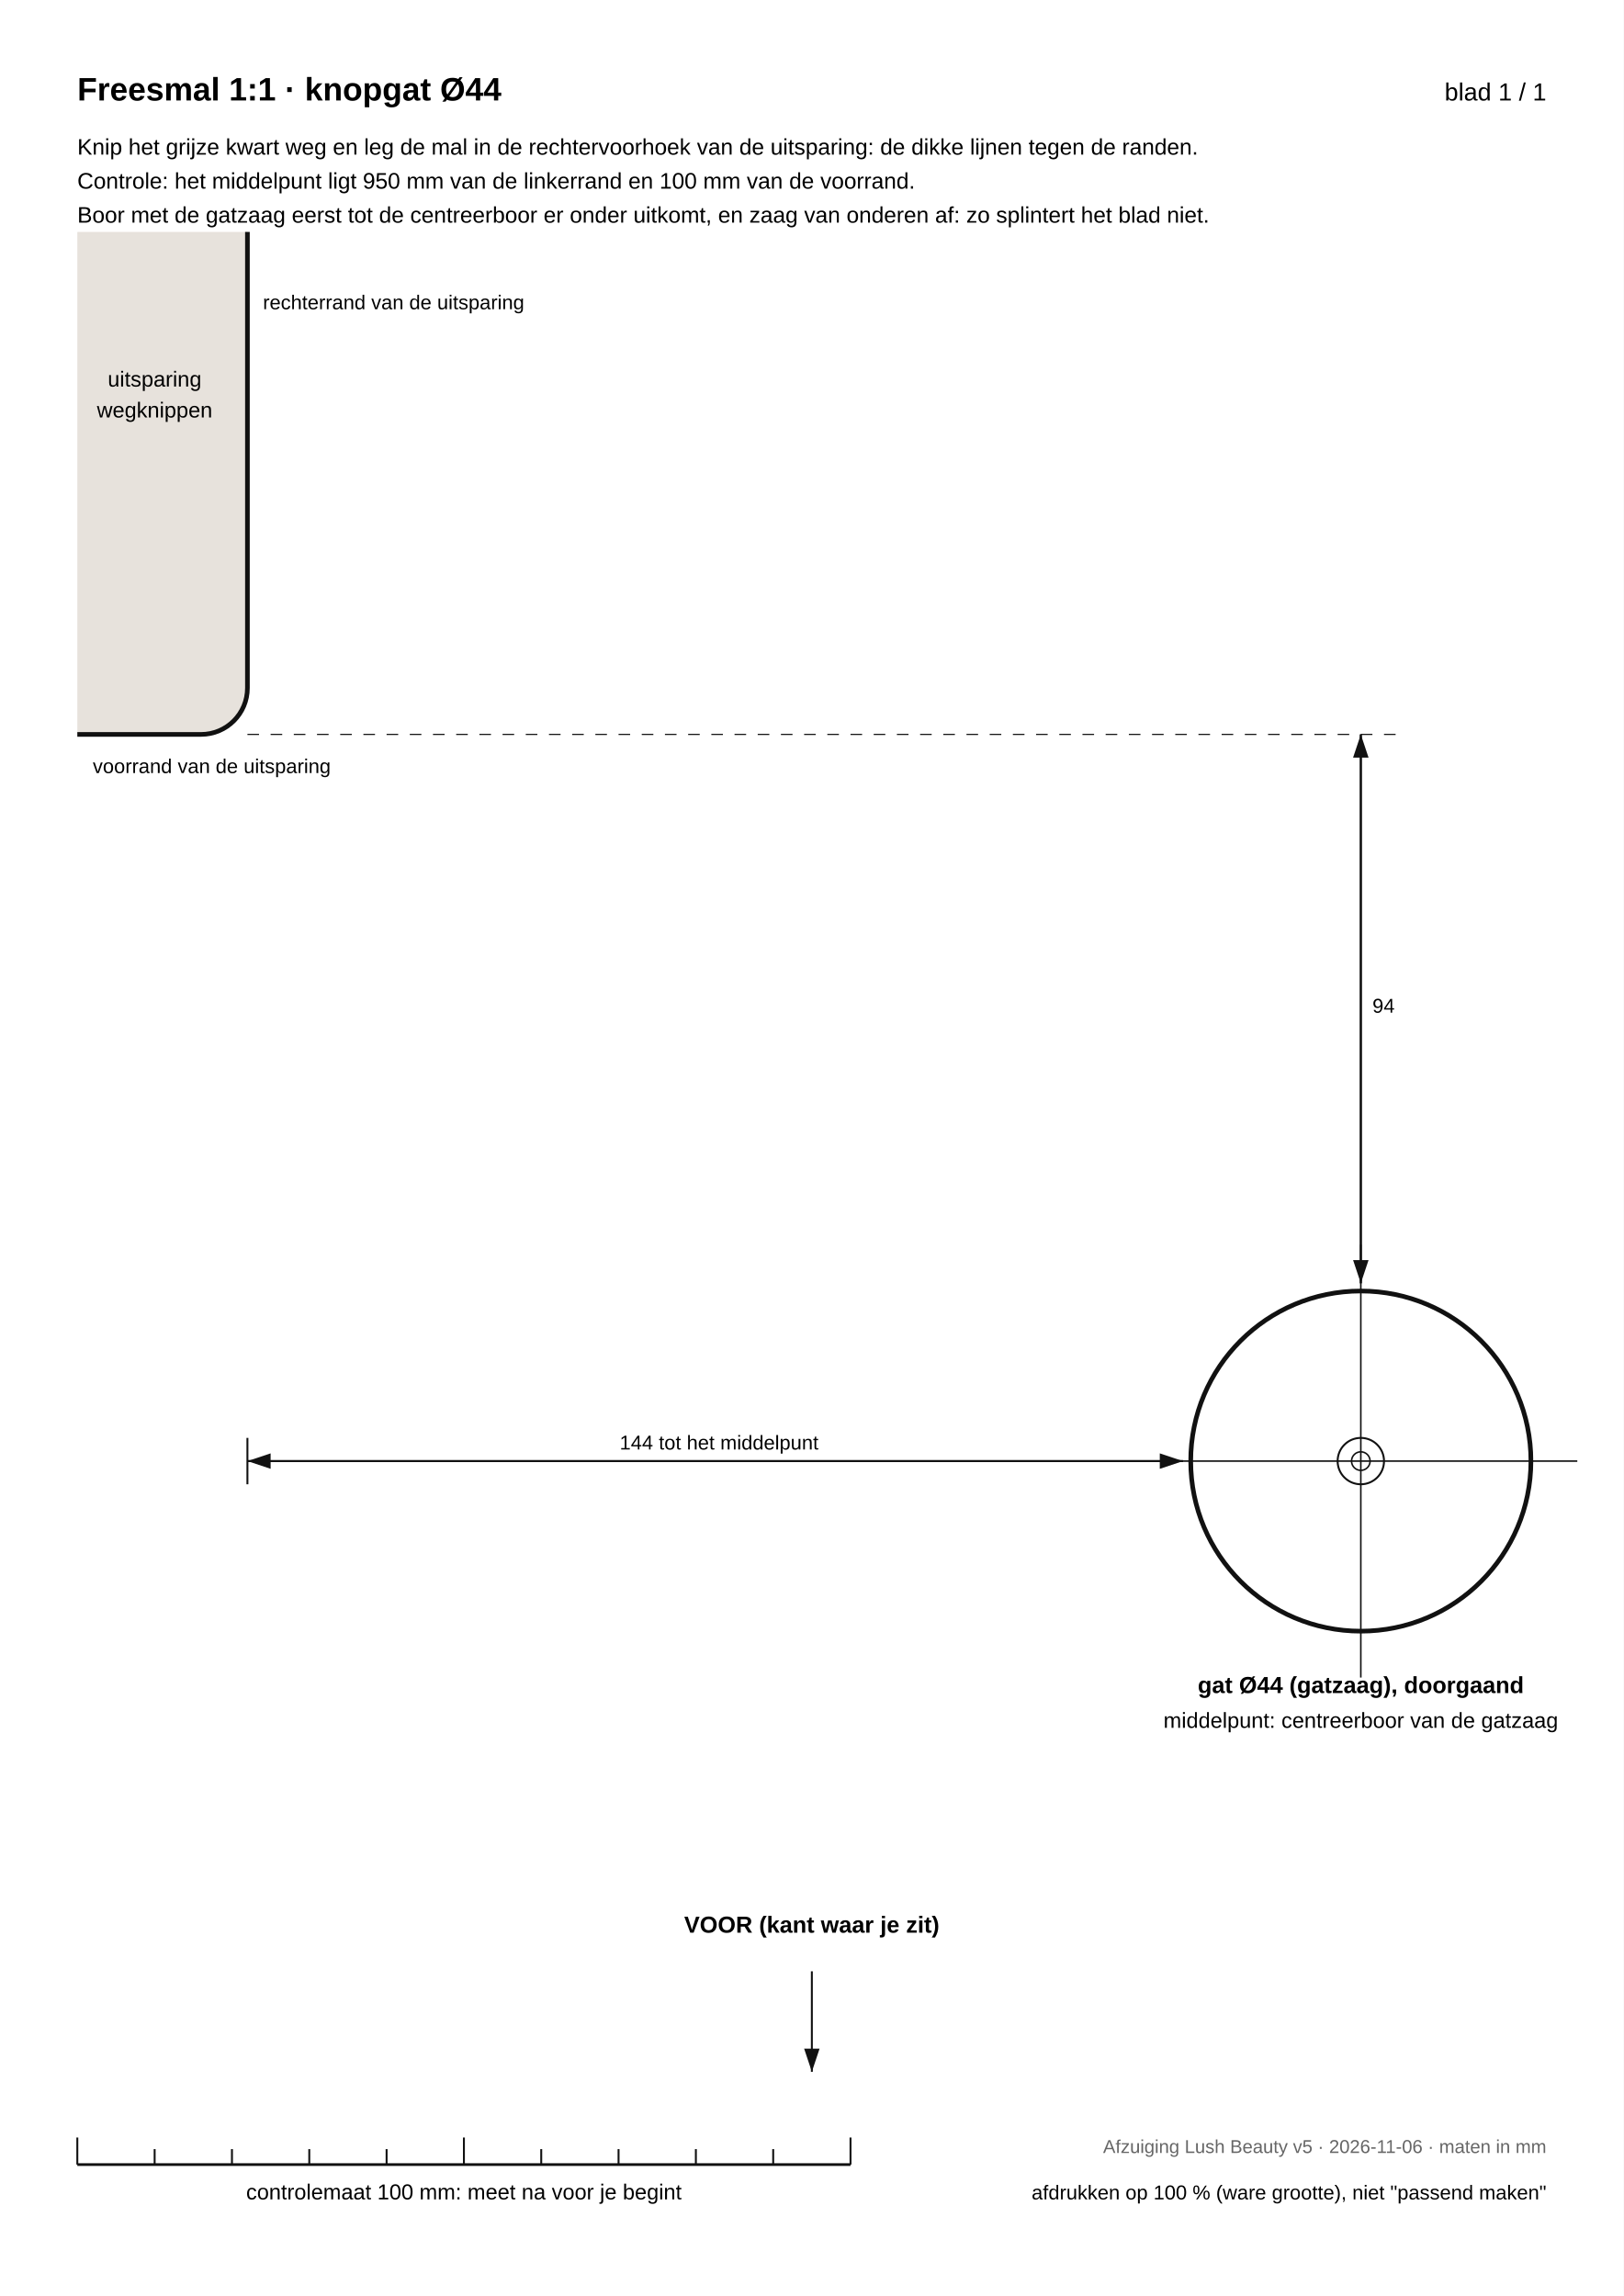
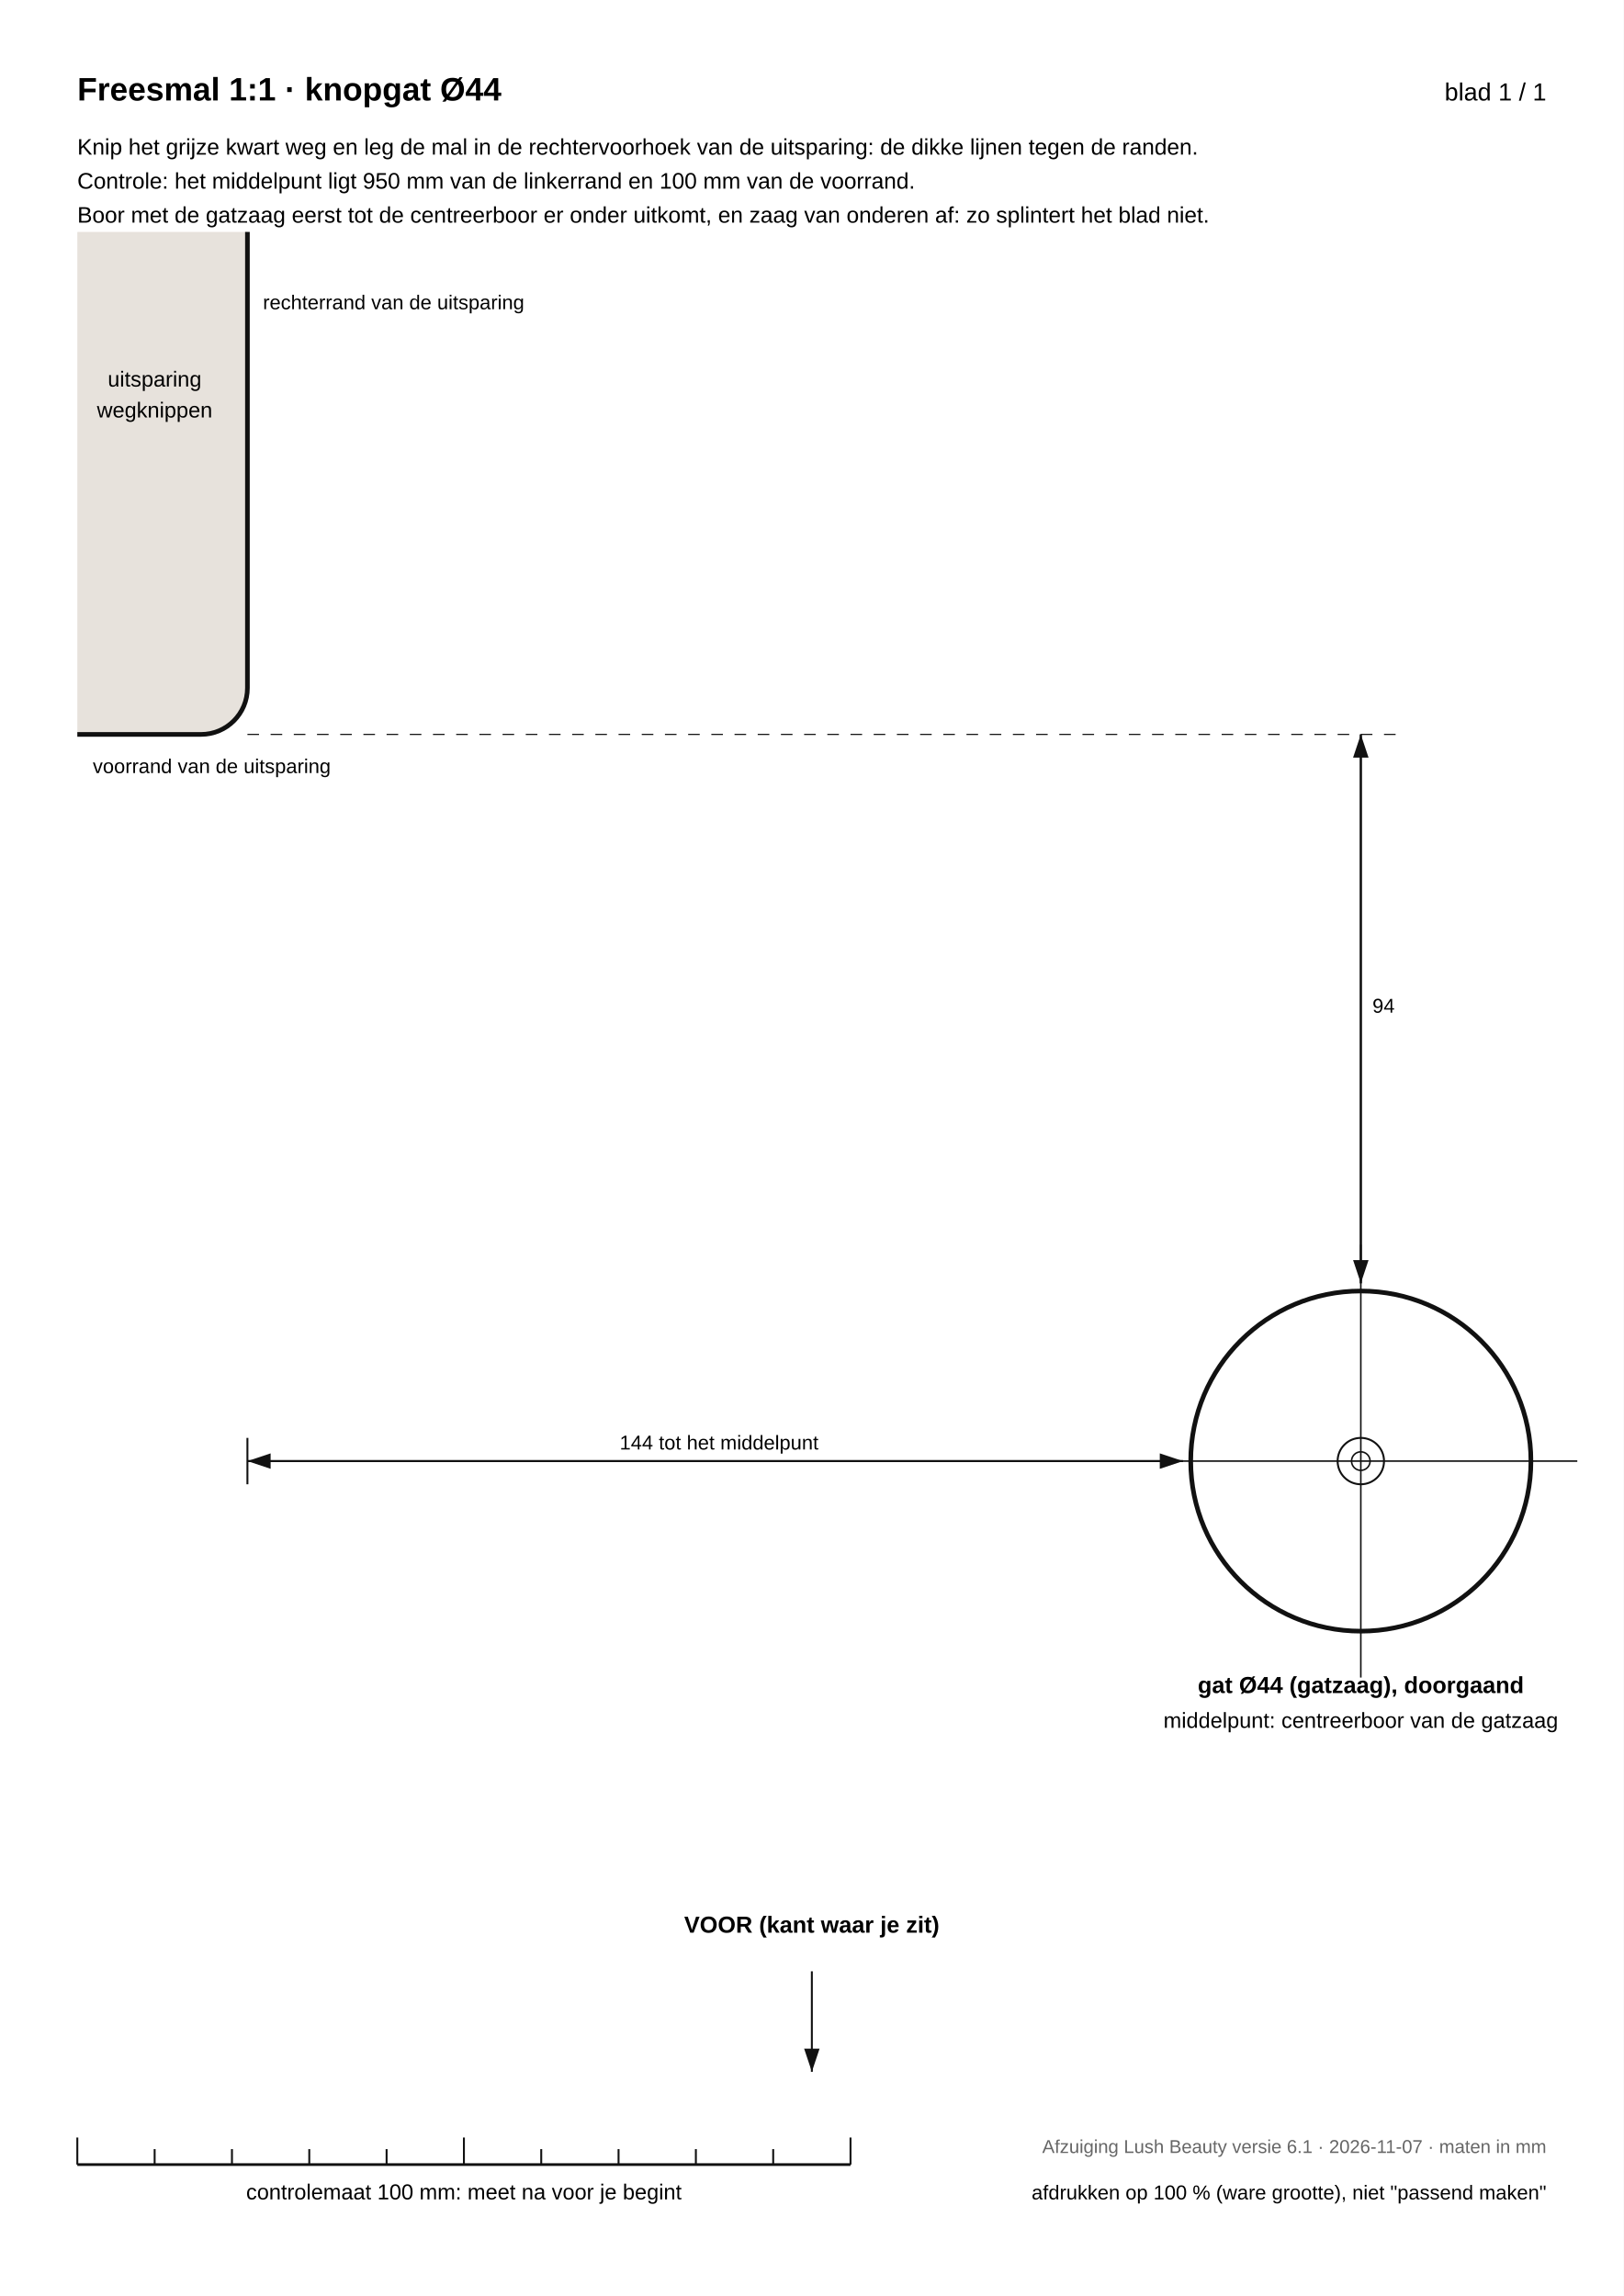
<svg xmlns="http://www.w3.org/2000/svg" width="210mm" height="297mm" viewBox="0 0 210 297">
  <rect width="210" height="297" fill="#fff" />
  <text x="10.00" y="13.00" font-size="4.2" text-anchor="start" font-family="Arial, Helvetica, sans-serif" font-weight="bold">Freesmal 1:1 · knopgat Ø44</text>
  <text x="200.00" y="13.00" font-size="3.2" text-anchor="end" font-family="Arial, Helvetica, sans-serif">blad 1 / 1</text>
  <text x="10.00" y="20.00" font-size="2.9" text-anchor="start" font-family="Arial, Helvetica, sans-serif">Knip het grijze kwart weg en leg de mal in de rechtervoorhoek van de uitsparing: de dikke lijnen tegen de randen.</text>
  <text x="10.00" y="24.40" font-size="2.9" text-anchor="start" font-family="Arial, Helvetica, sans-serif">Controle: het middelpunt ligt 950 mm van de linkerrand en 100 mm van de voorrand.</text>
  <text x="10.00" y="28.80" font-size="2.9" text-anchor="start" font-family="Arial, Helvetica, sans-serif">Boor met de gatzaag eerst tot de centreerboor er onder uitkomt, en zaag van onderen af: zo splintert het blad niet.</text>
  <line x1="10.00" y1="280.00" x2="110.00" y2="280.00" stroke="#111" stroke-width="0.35" />
  <line x1="10.00" y1="280.00" x2="10.00" y2="276.50" stroke="#111" stroke-width="0.25" />
  <line x1="20.00" y1="280.00" x2="20.00" y2="278.00" stroke="#111" stroke-width="0.25" />
  <line x1="30.00" y1="280.00" x2="30.00" y2="278.00" stroke="#111" stroke-width="0.25" />
  <line x1="40.00" y1="280.00" x2="40.00" y2="278.00" stroke="#111" stroke-width="0.25" />
  <line x1="50.00" y1="280.00" x2="50.00" y2="278.00" stroke="#111" stroke-width="0.25" />
  <line x1="60.00" y1="280.00" x2="60.00" y2="276.50" stroke="#111" stroke-width="0.25" />
  <line x1="70.00" y1="280.00" x2="70.00" y2="278.00" stroke="#111" stroke-width="0.25" />
  <line x1="80.00" y1="280.00" x2="80.00" y2="278.00" stroke="#111" stroke-width="0.25" />
  <line x1="90.00" y1="280.00" x2="90.00" y2="278.00" stroke="#111" stroke-width="0.25" />
  <line x1="100.00" y1="280.00" x2="100.00" y2="278.00" stroke="#111" stroke-width="0.25" />
  <line x1="110.00" y1="280.00" x2="110.00" y2="276.50" stroke="#111" stroke-width="0.25" />
  <text x="60.00" y="284.50" font-size="2.8" text-anchor="middle" font-family="Arial, Helvetica, sans-serif">controlemaat 100 mm: meet na voor je begint</text>
  <text x="200.00" y="284.50" font-size="2.6" text-anchor="end" font-family="Arial, Helvetica, sans-serif">afdrukken op 100 % (ware grootte), niet "passend maken"</text>
-   <text x="200.00" y="278.50" font-size="2.4" text-anchor="end" font-family="Arial, Helvetica, sans-serif" fill="#666">Afzuiging Lush Beauty v5 · 2026-11-06 · maten in mm</text>
+   <text x="200.00" y="278.50" font-size="2.4" text-anchor="end" font-family="Arial, Helvetica, sans-serif" fill="#666">Afzuiging Lush Beauty versie 6.1 · 2026-11-07 · maten in mm</text>
  <path d="M10,30 H32 V89 A6,6 0 0 1 26,95 H10 Z" fill="#e7e2dc" stroke="none" />
  <path d="M32,30 V89 A6,6 0 0 1 26,95 H10" fill="none" stroke="#111" stroke-width="0.6" />
  <text x="20.00" y="50.00" font-size="2.8" text-anchor="middle" font-family="Arial, Helvetica, sans-serif">uitsparing</text>
  <text x="20.00" y="54.00" font-size="2.8" text-anchor="middle" font-family="Arial, Helvetica, sans-serif">wegknippen</text>
  <text x="34.00" y="40.00" font-size="2.6" text-anchor="start" font-family="Arial, Helvetica, sans-serif">rechterrand van de uitsparing</text>
  <text x="12.00" y="100.00" font-size="2.6" text-anchor="start" font-family="Arial, Helvetica, sans-serif">voorrand van de uitsparing</text>
  <circle cx="176.00" cy="189.00" r="22" fill="none" stroke="#111" stroke-width="0.6" />
  <circle cx="176.00" cy="189.00" r="3" fill="none" stroke="#111" stroke-width="0.25" />
  <line x1="148.00" y1="189.00" x2="204.00" y2="189.00" stroke="#111" stroke-width="0.2" />
  <line x1="176.00" y1="161.00" x2="176.00" y2="217.00" stroke="#111" stroke-width="0.2" />
  <circle cx="176.00" cy="189.00" r="1.2" fill="none" stroke="#111" stroke-width="0.2" />
  <text x="176.00" y="219.00" font-size="3" text-anchor="middle" font-family="Arial, Helvetica, sans-serif" font-weight="bold">gat Ø44 (gatzaag), doorgaand</text>
  <text x="176.00" y="223.50" font-size="2.8" text-anchor="middle" font-family="Arial, Helvetica, sans-serif">middelpunt: centreerboor van de gatzaag</text>
  <line x1="32.00" y1="189.00" x2="153.00" y2="189.00" stroke="#111" stroke-width="0.25" />
  <polygon points="153.00,189.00 150.00,190.00 150.00,188.00" fill="#111" />
  <line x1="153.00" y1="189.00" x2="32.00" y2="189.00" stroke="#111" stroke-width="0.25" />
  <polygon points="32.00,189.00 35.00,188.00 35.00,190.00" fill="#111" />
  <text x="93.00" y="187.50" font-size="2.6" text-anchor="middle" font-family="Arial, Helvetica, sans-serif">144 tot het middelpunt</text>
  <line x1="32.00" y1="186.00" x2="32.00" y2="192.00" stroke="#111" stroke-width="0.25" />
  <line x1="176.00" y1="95.00" x2="176.00" y2="166.00" stroke="#111" stroke-width="0.25" />
  <polygon points="176.00,166.00 175.00,163.00 177.00,163.00" fill="#111" />
  <line x1="176.00" y1="166.00" x2="176.00" y2="95.00" stroke="#111" stroke-width="0.25" />
  <polygon points="176.00,95.00 177.00,98.00 175.00,98.00" fill="#111" />
  <text x="177.50" y="131.00" font-size="2.6" text-anchor="start" font-family="Arial, Helvetica, sans-serif">94</text>
  <line x1="32.00" y1="95.00" x2="181.00" y2="95.00" stroke="#111" stroke-width="0.15" stroke-dasharray="1.5 1.5" />
  <text x="105.00" y="250.00" font-size="3" text-anchor="middle" font-family="Arial, Helvetica, sans-serif" font-weight="bold">VOOR (kant waar je zit)</text>
  <line x1="105.00" y1="255.00" x2="105.00" y2="268.00" stroke="#111" stroke-width="0.25" />
  <polygon points="105.00,268.00 104.00,265.00 106.00,265.00" fill="#111" />
</svg>
